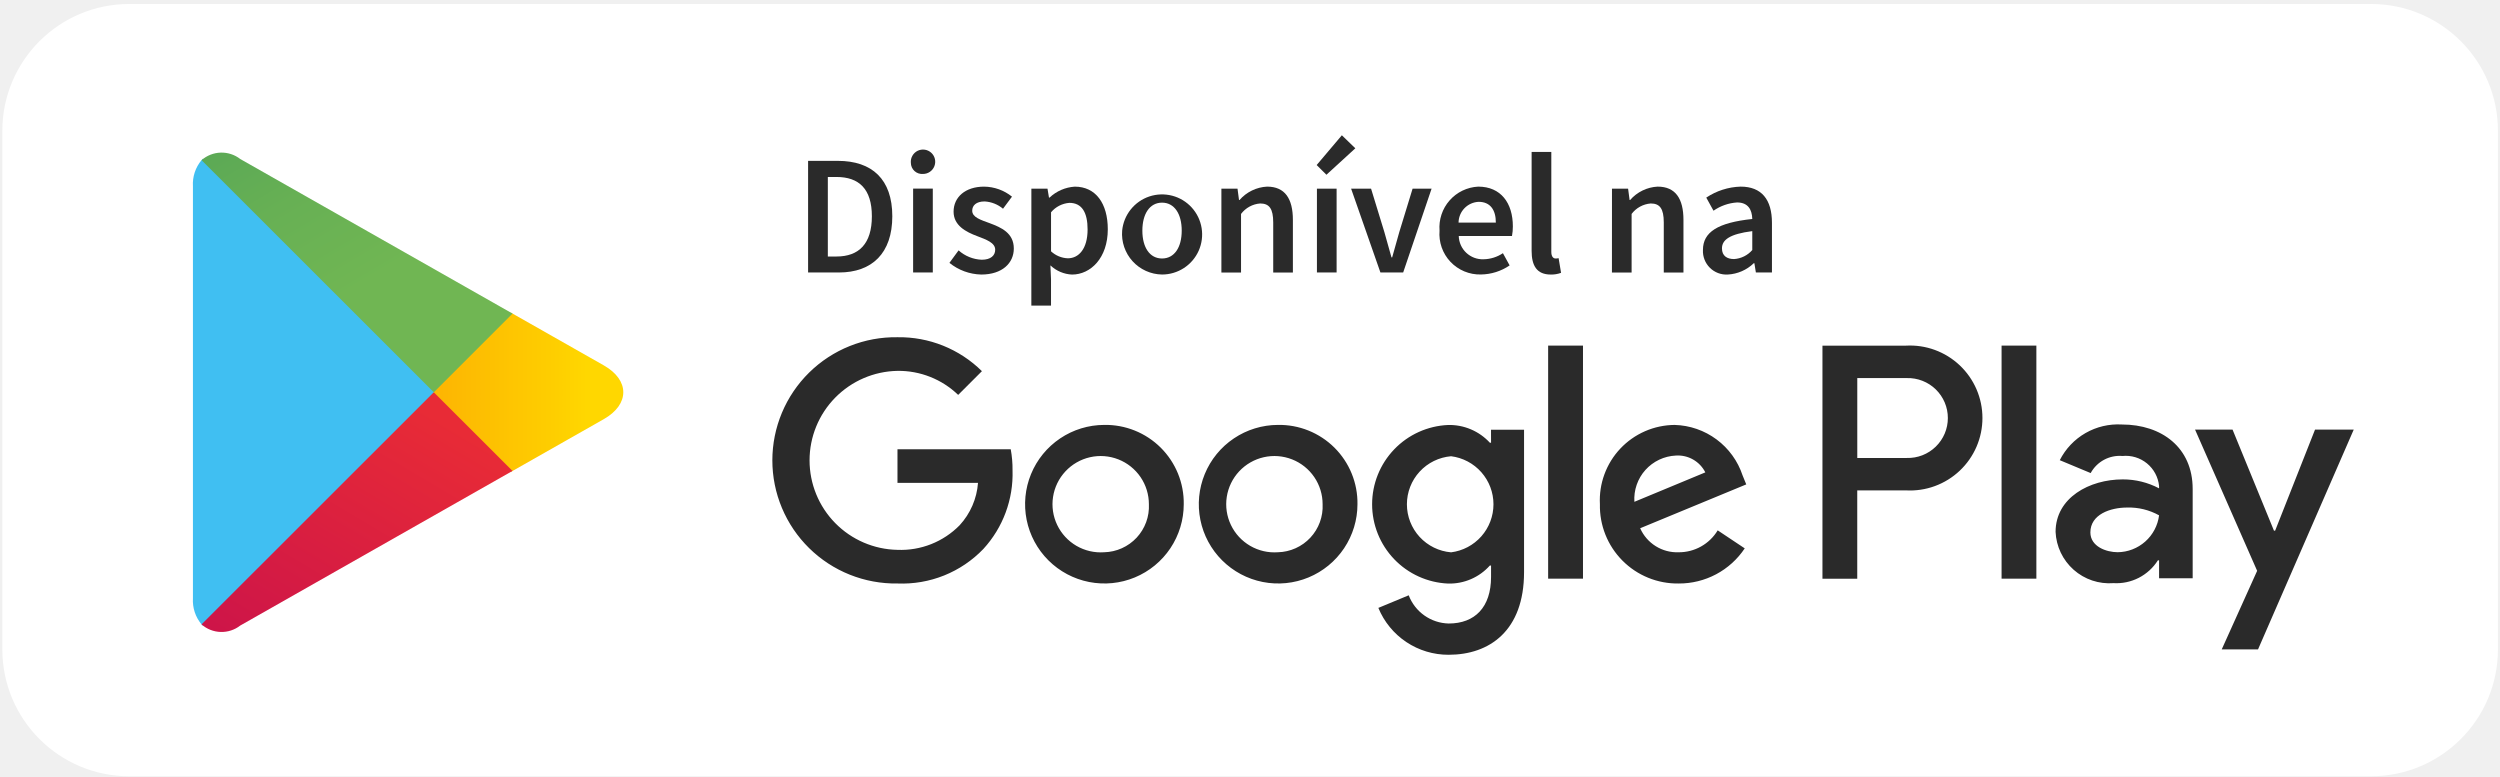
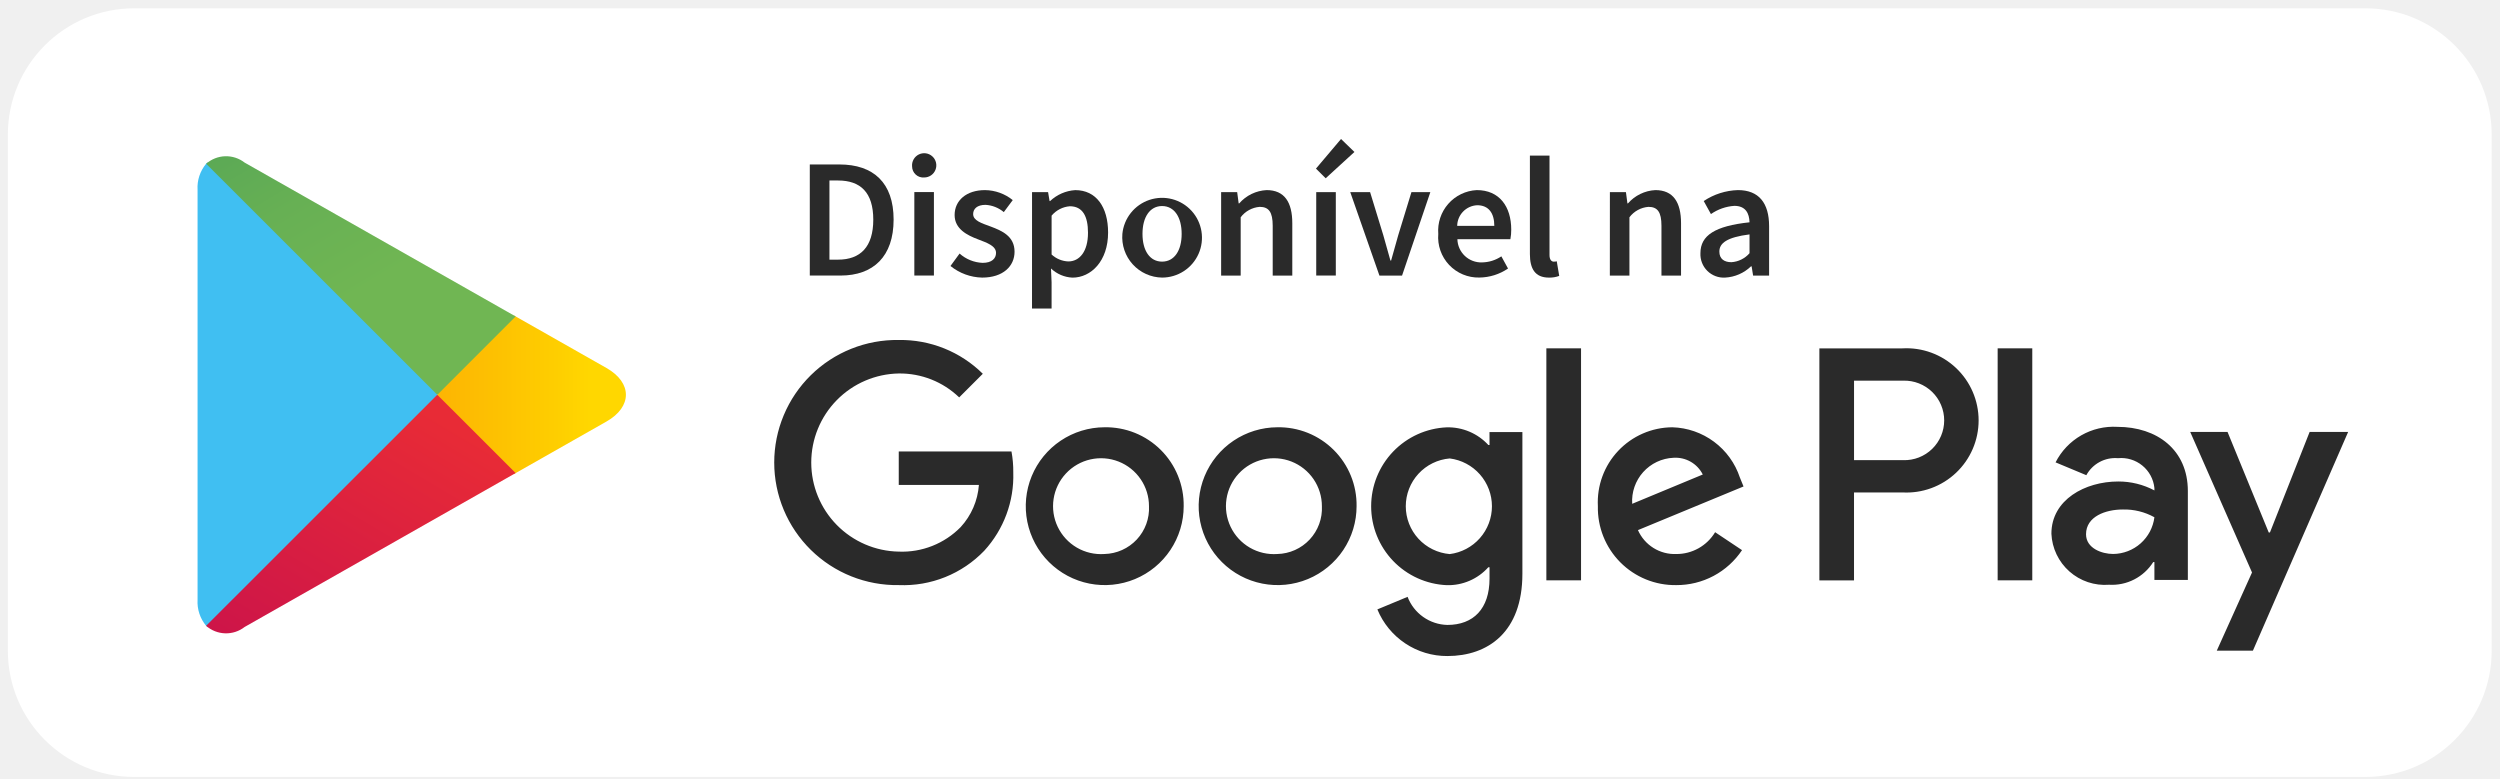
- <svg xmlns="http://www.w3.org/2000/svg" width="219" height="68" viewBox="0 0 219 68" fill="none">
-   <path d="M207.698 0.349H11.326C5.184 0.349 0.205 5.325 0.205 11.463V56.885C0.205 63.023 5.184 68 11.326 68H207.698C213.84 68 218.819 63.023 218.819 56.885V11.463C218.819 5.325 213.84 0.349 207.698 0.349Z" fill="white" />
-   <path d="M111.939 37.222C110.565 37.227 109.224 37.639 108.085 38.406C106.945 39.172 106.059 40.258 105.537 41.528C105.015 42.798 104.881 44.193 105.152 45.539C105.423 46.885 106.087 48.12 107.06 49.088C108.033 50.057 109.271 50.716 110.619 50.982C111.966 51.248 113.362 51.109 114.63 50.582C115.899 50.056 116.982 49.166 117.745 48.024C118.507 46.882 118.914 45.541 118.914 44.168C118.928 43.25 118.756 42.339 118.41 41.488C118.064 40.638 117.55 39.865 116.9 39.217C116.249 38.569 115.474 38.059 114.622 37.716C113.77 37.373 112.857 37.205 111.939 37.222ZM111.939 48.378C111.093 48.438 110.248 48.242 109.515 47.816C108.783 47.39 108.195 46.753 107.829 45.989C107.463 45.224 107.336 44.367 107.465 43.529C107.593 42.692 107.971 41.912 108.548 41.292C109.126 40.672 109.878 40.24 110.705 40.052C111.532 39.865 112.396 39.931 113.185 40.241C113.974 40.551 114.651 41.092 115.129 41.792C115.606 42.493 115.861 43.321 115.861 44.168C115.887 44.703 115.805 45.239 115.621 45.742C115.437 46.245 115.153 46.707 114.788 47.099C114.422 47.492 113.982 47.807 113.493 48.026C113.003 48.246 112.475 48.365 111.939 48.378ZM96.721 37.222C95.347 37.227 94.006 37.639 92.867 38.406C91.728 39.172 90.841 40.258 90.319 41.528C89.797 42.798 89.663 44.193 89.934 45.539C90.205 46.885 90.869 48.12 91.842 49.088C92.815 50.057 94.053 50.716 95.401 50.982C96.748 51.248 98.144 51.109 99.412 50.582C100.681 50.056 101.764 49.166 102.527 48.024C103.289 46.882 103.696 45.541 103.696 44.168C103.71 43.25 103.538 42.339 103.192 41.488C102.846 40.638 102.332 39.865 101.682 39.217C101.031 38.569 100.256 38.059 99.404 37.716C98.552 37.373 97.639 37.205 96.721 37.222ZM96.721 48.378C95.875 48.438 95.031 48.242 94.297 47.816C93.565 47.39 92.977 46.753 92.611 45.989C92.245 45.224 92.118 44.367 92.247 43.529C92.375 42.692 92.753 41.912 93.331 41.292C93.909 40.672 94.66 40.24 95.487 40.052C96.314 39.865 97.178 39.931 97.967 40.241C98.756 40.551 99.433 41.092 99.911 41.792C100.388 42.493 100.643 43.321 100.643 44.168C100.669 44.703 100.587 45.239 100.403 45.742C100.218 46.245 99.935 46.707 99.57 47.099C99.204 47.491 98.764 47.806 98.274 48.026C97.785 48.246 97.257 48.365 96.721 48.378ZM78.619 39.353V42.3H85.673C85.571 43.682 85.005 44.989 84.067 46.01C83.36 46.73 82.51 47.294 81.572 47.666C80.633 48.037 79.627 48.208 78.619 48.167C76.563 48.129 74.604 47.287 73.164 45.821C71.724 44.355 70.917 42.382 70.917 40.327C70.917 38.273 71.724 36.3 73.164 34.834C74.604 33.368 76.563 32.525 78.619 32.488C80.599 32.462 82.51 33.218 83.936 34.593L86.016 32.514C85.043 31.551 83.888 30.793 82.618 30.282C81.348 29.771 79.989 29.52 78.62 29.541C77.189 29.519 75.767 29.781 74.438 30.313C73.109 30.845 71.899 31.636 70.879 32.64C69.859 33.644 69.049 34.84 68.496 36.16C67.943 37.48 67.658 38.897 67.658 40.327C67.658 41.758 67.943 43.175 68.496 44.494C69.049 45.814 69.859 47.011 70.879 48.014C71.899 49.018 73.109 49.809 74.438 50.341C75.767 50.873 77.189 51.136 78.62 51.114C80.017 51.171 81.41 50.931 82.708 50.41C84.005 49.888 85.176 49.097 86.144 48.088C87.864 46.213 88.781 43.739 88.698 41.197C88.705 40.579 88.652 39.962 88.54 39.355L78.619 39.353ZM152.649 41.643C152.232 40.385 151.437 39.286 150.372 38.495C149.308 37.705 148.026 37.261 146.701 37.224C145.808 37.23 144.926 37.417 144.108 37.773C143.29 38.13 142.552 38.648 141.94 39.297C141.328 39.946 140.854 40.713 140.547 41.55C140.239 42.388 140.105 43.279 140.152 44.169C140.132 45.082 140.296 45.99 140.635 46.839C140.973 47.687 141.48 48.458 142.124 49.107C142.768 49.755 143.535 50.267 144.382 50.612C145.228 50.957 146.135 51.128 147.049 51.115C148.194 51.121 149.322 50.843 150.333 50.306C151.343 49.769 152.205 48.989 152.839 48.037L150.471 46.459C150.116 47.048 149.614 47.535 149.014 47.871C148.414 48.208 147.737 48.383 147.049 48.379C146.341 48.406 145.641 48.22 145.04 47.844C144.439 47.469 143.965 46.922 143.679 46.274L152.972 42.434L152.649 41.643ZM143.172 43.959C143.139 43.453 143.208 42.946 143.374 42.467C143.539 41.988 143.799 41.547 144.137 41.17C144.476 40.793 144.886 40.487 145.344 40.27C145.802 40.053 146.299 39.93 146.805 39.907C147.333 39.872 147.858 39.993 148.317 40.255C148.776 40.517 149.148 40.908 149.386 41.38L143.172 43.959ZM135.617 50.693H138.67V30.273H135.617V50.693ZM130.616 38.781H130.511C130.047 38.277 129.48 37.878 128.849 37.61C128.218 37.342 127.537 37.212 126.851 37.229C125.06 37.307 123.369 38.072 122.129 39.366C120.889 40.66 120.197 42.383 120.197 44.175C120.197 45.966 120.889 47.688 122.129 48.983C123.369 50.277 125.06 51.042 126.851 51.12C127.539 51.139 128.223 51.007 128.855 50.734C129.487 50.462 130.052 50.054 130.511 49.541H130.616V50.541C130.616 53.199 129.194 54.62 126.904 54.62C126.14 54.602 125.4 54.357 124.777 53.917C124.153 53.477 123.675 52.861 123.403 52.148L120.744 53.252C121.245 54.471 122.098 55.513 123.195 56.244C124.291 56.976 125.581 57.363 126.9 57.358C130.479 57.358 133.507 55.253 133.507 50.123V37.644H130.612L130.616 38.781ZM127.115 48.384C126.059 48.295 125.076 47.813 124.359 47.033C123.642 46.254 123.245 45.234 123.245 44.175C123.245 43.117 123.642 42.096 124.359 41.317C125.076 40.537 126.059 40.055 127.115 39.966C128.14 40.095 129.083 40.594 129.767 41.369C130.451 42.144 130.828 43.142 130.828 44.175C130.828 45.208 130.451 46.206 129.767 46.981C129.083 47.756 128.14 48.255 127.115 48.384ZM166.956 30.278H159.647V50.699H162.695V42.958H166.956C167.819 43.006 168.682 42.878 169.493 42.581C170.305 42.284 171.047 41.825 171.675 41.231C172.303 40.638 172.803 39.923 173.144 39.13C173.486 38.336 173.662 37.482 173.662 36.618C173.662 35.755 173.486 34.9 173.144 34.107C172.803 33.314 172.303 32.598 171.675 32.005C171.047 31.412 170.305 30.952 169.493 30.655C168.682 30.358 167.819 30.23 166.956 30.278ZM167.034 40.118H162.698V33.12H167.034C167.502 33.107 167.968 33.188 168.404 33.358C168.84 33.528 169.237 33.784 169.572 34.11C169.908 34.436 170.174 34.826 170.357 35.257C170.539 35.688 170.632 36.151 170.632 36.619C170.632 37.087 170.539 37.55 170.357 37.98C170.174 38.411 169.908 38.801 169.572 39.127C169.237 39.454 168.84 39.709 168.404 39.88C167.968 40.05 167.502 40.131 167.034 40.118ZM185.876 37.186C184.763 37.121 183.656 37.382 182.689 37.937C181.723 38.492 180.94 39.318 180.436 40.312L183.143 41.441C183.411 40.948 183.818 40.544 184.313 40.278C184.807 40.012 185.369 39.896 185.929 39.944C186.702 39.868 187.474 40.102 188.075 40.594C188.676 41.087 189.057 41.797 189.135 42.57V42.78C188.156 42.261 187.063 41.992 185.955 41.995C183.038 41.995 180.069 43.597 180.069 46.592C180.097 47.224 180.251 47.843 180.523 48.413C180.795 48.983 181.18 49.493 181.653 49.912C182.126 50.331 182.679 50.651 183.278 50.852C183.878 51.053 184.511 51.132 185.142 51.083C185.909 51.128 186.675 50.967 187.359 50.616C188.042 50.265 188.62 49.737 189.03 49.087H189.135V50.658H192.078V42.831C192.077 39.208 189.369 37.186 185.874 37.186H185.876ZM185.508 48.374C184.51 48.374 183.117 47.875 183.117 46.639C183.117 45.069 184.851 44.46 186.349 44.46C187.322 44.434 188.284 44.67 189.135 45.143C189.023 46.029 188.594 46.844 187.926 47.438C187.259 48.032 186.399 48.365 185.506 48.374H185.508ZM202.797 37.632L199.303 46.484H199.198L195.571 37.632H192.286L197.726 50.004L194.624 56.885H197.804L206.187 37.633L202.797 37.632ZM175.338 50.693H178.386V30.273H175.338V50.693Z" fill="#2A2A2A" />
-   <path d="M17.656 14.027C17.12 14.666 16.85 15.487 16.901 16.32V52.406C16.85 53.238 17.121 54.058 17.656 54.698L17.777 54.816L38.003 34.6V34.124L17.777 13.905L17.656 14.027Z" fill="#40BFF2" />
-   <path d="M44.747 41.342L38.006 34.6V34.124L44.748 27.384L44.9 27.47L52.89 32.006C55.171 33.302 55.171 35.421 52.89 36.718L44.9 41.254L44.747 41.342Z" fill="url(#paint0_linear_2525_21905)" />
-   <path d="M44.895 41.254L37.999 34.362L17.652 54.697C18.117 55.107 18.711 55.342 19.33 55.36C19.95 55.378 20.556 55.18 21.045 54.798L44.894 41.254" fill="url(#paint1_linear_2525_21905)" />
-   <path d="M44.898 27.47L21.049 13.931C20.56 13.55 19.954 13.351 19.334 13.369C18.715 13.387 18.121 13.621 17.656 14.03L38.003 34.366L44.898 27.47Z" fill="url(#paint2_linear_2525_21905)" />
-   <path d="M70.789 14.092H73.397C76.395 14.092 78.166 15.707 78.166 18.943C78.166 22.179 76.395 23.87 73.487 23.87H70.789V14.092ZM73.278 22.47C75.242 22.47 76.376 21.351 76.376 18.948C76.376 16.546 75.245 15.503 73.278 15.503H72.518V22.47H73.278Z" fill="#2A2A2A" />
-   <path d="M79.791 14.262C79.772 14.048 79.819 13.833 79.925 13.646C80.03 13.458 80.19 13.307 80.383 13.211C80.576 13.116 80.794 13.082 81.007 13.112C81.22 13.143 81.419 13.237 81.578 13.382C81.737 13.527 81.848 13.717 81.897 13.927C81.946 14.137 81.93 14.356 81.852 14.557C81.774 14.757 81.637 14.93 81.459 15.051C81.282 15.173 81.071 15.238 80.856 15.238C80.721 15.249 80.585 15.232 80.457 15.188C80.328 15.144 80.21 15.074 80.11 14.983C80.01 14.891 79.93 14.78 79.875 14.656C79.82 14.532 79.792 14.398 79.791 14.262ZM79.989 16.523H81.713V23.867H79.989V16.523Z" fill="#2A2A2A" />
-   <path d="M83.17 23.027L83.972 21.933C84.532 22.433 85.249 22.723 86 22.753C86.802 22.753 87.179 22.376 87.179 21.874C87.179 21.259 86.384 20.983 85.599 20.684C84.635 20.322 83.534 19.768 83.534 18.543C83.534 17.269 84.562 16.349 86.209 16.349C87.098 16.36 87.958 16.669 88.65 17.227L87.864 18.285C87.41 17.904 86.846 17.68 86.254 17.646C85.516 17.646 85.166 17.998 85.166 18.459C85.166 19.039 85.907 19.26 86.704 19.553C87.698 19.925 88.81 20.403 88.81 21.772C88.81 23.034 87.81 24.05 85.956 24.05C84.939 24.026 83.96 23.667 83.17 23.027Z" fill="#2A2A2A" />
-   <path d="M90.348 16.527H91.76L91.891 17.312H91.938C92.541 16.743 93.325 16.402 94.153 16.35C95.987 16.35 97.043 17.821 97.043 20.087C97.043 22.599 95.54 24.052 93.907 24.052C93.2 24.02 92.528 23.734 92.016 23.246L92.069 24.466V26.77H90.346L90.348 16.527ZM95.273 20.103C95.273 18.637 94.795 17.77 93.675 17.77C93.366 17.794 93.065 17.88 92.789 18.021C92.514 18.163 92.269 18.359 92.071 18.596V22.017C92.472 22.389 92.994 22.606 93.541 22.627C94.525 22.627 95.273 21.764 95.273 20.103Z" fill="#2A2A2A" />
-   <path d="M98.301 20.204C98.366 19.527 98.626 18.884 99.05 18.352C99.474 17.82 100.043 17.423 100.688 17.208C101.334 16.994 102.028 16.972 102.686 17.144C103.344 17.316 103.938 17.676 104.395 18.179C104.853 18.682 105.154 19.307 105.262 19.979C105.371 20.65 105.282 21.338 105.007 21.96C104.731 22.581 104.281 23.11 103.711 23.48C103.141 23.851 102.475 24.048 101.795 24.048C101.308 24.041 100.828 23.934 100.384 23.733C99.94 23.533 99.541 23.244 99.214 22.883C98.886 22.523 98.636 22.099 98.479 21.638C98.322 21.177 98.261 20.689 98.301 20.204ZM103.519 20.204C103.519 18.732 102.873 17.752 101.795 17.752C100.717 17.752 100.071 18.732 100.071 20.204C100.071 21.675 100.718 22.644 101.795 22.644C102.872 22.644 103.519 21.675 103.519 20.204Z" fill="#2A2A2A" />
-   <path d="M106.994 16.527H108.406L108.537 17.519H108.584C108.887 17.172 109.257 16.89 109.671 16.688C110.086 16.487 110.536 16.371 110.997 16.348C112.568 16.348 113.257 17.412 113.257 19.265V23.871H111.534V19.487C111.534 18.278 111.187 17.824 110.39 17.824C110.062 17.849 109.743 17.943 109.454 18.101C109.165 18.259 108.913 18.477 108.715 18.741V23.872H106.994V16.527Z" fill="#2A2A2A" />
-   <path d="M115.34 14.457L117.547 11.85L118.726 12.992L116.195 15.308L115.34 14.457ZM115.363 16.527H117.087V23.87H115.363V16.527Z" fill="#2A2A2A" />
-   <path d="M118.357 16.527H120.105L121.272 20.336C121.475 21.06 121.689 21.813 121.894 22.548H121.954C122.157 21.813 122.373 21.06 122.576 20.336L123.743 16.527H125.407L122.918 23.87H120.925L118.357 16.527Z" fill="#2A2A2A" />
-   <path d="M126.104 20.204C126.066 19.727 126.124 19.247 126.275 18.793C126.425 18.339 126.666 17.919 126.982 17.56C127.297 17.2 127.682 16.907 128.113 16.699C128.545 16.491 129.013 16.372 129.491 16.348C131.478 16.348 132.526 17.788 132.526 19.834C132.527 20.115 132.502 20.395 132.45 20.671H127.786C127.793 20.948 127.855 21.221 127.968 21.473C128.081 21.726 128.242 21.954 128.444 22.143C128.646 22.333 128.883 22.481 129.142 22.579C129.401 22.676 129.677 22.722 129.954 22.712C130.561 22.703 131.152 22.518 131.656 22.179L132.243 23.25C131.501 23.758 130.624 24.034 129.724 24.045C129.227 24.057 128.732 23.964 128.272 23.772C127.813 23.58 127.399 23.294 127.057 22.932C126.715 22.569 126.454 22.139 126.29 21.669C126.126 21.199 126.063 20.7 126.104 20.204ZM131.036 19.498C131.036 18.369 130.533 17.68 129.528 17.68C129.058 17.702 128.614 17.902 128.287 18.24C127.96 18.578 127.775 19.028 127.769 19.498H131.036Z" fill="#2A2A2A" />
-   <path d="M134.17 21.98V13.309H135.895V22.07C135.895 22.495 136.086 22.645 136.266 22.645C136.356 22.647 136.446 22.637 136.534 22.615L136.749 23.9C136.458 24.008 136.15 24.059 135.84 24.05C134.618 24.05 134.17 23.26 134.17 21.98Z" fill="#2A2A2A" />
-   <path d="M141.209 16.527H142.621L142.752 17.519H142.799C143.102 17.172 143.471 16.89 143.885 16.688C144.3 16.487 144.75 16.371 145.21 16.348C146.782 16.348 147.471 17.412 147.471 19.265V23.871H145.747V19.487C145.747 18.278 145.401 17.824 144.604 17.824C144.275 17.849 143.956 17.944 143.667 18.102C143.378 18.26 143.127 18.477 142.929 18.741V23.872H141.205L141.209 16.527Z" fill="#2A2A2A" />
-   <path d="M149.178 21.898C149.178 20.327 150.481 19.505 153.5 19.183C153.477 18.398 153.16 17.735 152.167 17.735C151.426 17.783 150.712 18.034 150.103 18.459L149.469 17.31C150.363 16.713 151.407 16.379 152.481 16.348C154.315 16.348 155.223 17.479 155.223 19.523V23.87H153.815L153.684 23.058H153.631C153.016 23.652 152.206 24.005 151.351 24.05C151.063 24.066 150.775 24.022 150.505 23.92C150.235 23.818 149.99 23.66 149.785 23.457C149.58 23.255 149.42 23.011 149.316 22.742C149.211 22.474 149.164 22.186 149.178 21.898ZM153.5 21.898V20.247C151.508 20.5 150.844 21.018 150.844 21.76C150.844 22.415 151.288 22.694 151.904 22.694C152.209 22.674 152.507 22.594 152.781 22.458C153.055 22.322 153.3 22.134 153.5 21.903V21.898Z" fill="#2A2A2A" />
+ <svg xmlns="http://www.w3.org/2000/svg" width="228" height="71" viewBox="0 0 228 71" fill="none">
+   <path d="M215.718 0.758H12.24C5.876 0.758 0.717 5.915 0.717 12.275V59.341C0.717 65.701 5.876 70.858 12.24 70.858H215.718C222.082 70.858 227.242 65.701 227.242 59.341V12.275C227.242 5.915 222.082 0.758 215.718 0.758Z" fill="white" />
+   <path d="M116.492 38.967C115.069 38.972 113.68 39.399 112.499 40.193C111.318 40.987 110.4 42.113 109.859 43.428C109.318 44.744 109.179 46.19 109.46 47.584C109.741 48.978 110.429 50.258 111.437 51.262C112.445 52.266 113.728 52.949 115.124 53.224C116.521 53.5 117.967 53.356 119.281 52.81C120.595 52.265 121.719 51.342 122.509 50.159C123.299 48.976 123.72 47.586 123.72 46.164C123.734 45.212 123.557 44.268 123.198 43.387C122.839 42.505 122.307 41.705 121.633 41.034C120.958 40.362 120.156 39.833 119.273 39.478C118.389 39.123 117.444 38.949 116.492 38.967ZM116.492 50.526C115.616 50.588 114.741 50.385 113.981 49.944C113.222 49.502 112.613 48.843 112.234 48.05C111.855 47.258 111.723 46.37 111.856 45.502C111.989 44.634 112.381 43.826 112.979 43.184C113.578 42.541 114.357 42.093 115.214 41.899C116.07 41.705 116.966 41.773 117.784 42.094C118.601 42.416 119.303 42.976 119.798 43.702C120.292 44.428 120.557 45.285 120.557 46.164C120.584 46.718 120.499 47.273 120.308 47.795C120.117 48.316 119.823 48.794 119.445 49.201C119.066 49.608 118.609 49.934 118.102 50.162C117.595 50.389 117.048 50.513 116.492 50.526ZM100.724 38.967C99.3 38.972 97.911 39.399 96.73 40.193C95.55 40.987 94.631 42.113 94.09 43.428C93.549 44.744 93.41 46.19 93.691 47.584C93.972 48.978 94.66 50.258 95.668 51.262C96.677 52.266 97.96 52.949 99.356 53.224C100.752 53.5 102.198 53.356 103.513 52.81C104.827 52.265 105.95 51.342 106.74 50.159C107.53 48.976 107.952 47.586 107.952 46.164C107.966 45.212 107.788 44.268 107.429 43.387C107.071 42.505 106.538 41.705 105.864 41.034C105.19 40.362 104.387 39.833 103.504 39.478C102.621 39.123 101.675 38.949 100.724 38.967ZM100.724 50.526C99.847 50.588 98.972 50.385 98.213 49.944C97.453 49.502 96.844 48.843 96.465 48.05C96.086 47.258 95.955 46.37 96.088 45.502C96.221 44.634 96.612 43.826 97.211 43.184C97.81 42.541 98.588 42.093 99.445 41.899C100.302 41.705 101.197 41.773 102.015 42.094C102.833 42.416 103.534 42.976 104.029 43.702C104.524 44.428 104.788 45.285 104.788 46.164C104.815 46.718 104.73 47.273 104.539 47.794C104.348 48.316 104.054 48.794 103.676 49.201C103.297 49.607 102.84 49.934 102.334 50.161C101.827 50.389 101.279 50.513 100.724 50.526ZM81.966 41.175V44.228H89.276C89.17 45.66 88.584 47.014 87.612 48.072C86.88 48.818 85.999 49.403 85.026 49.788C84.054 50.173 83.012 50.35 81.966 50.307C79.837 50.269 77.807 49.395 76.314 47.876C74.822 46.357 73.986 44.313 73.986 42.184C73.986 40.055 74.822 38.011 76.314 36.492C77.807 34.972 79.837 34.099 81.966 34.061C84.019 34.034 85.999 34.818 87.477 36.242L89.632 34.088C88.624 33.09 87.427 32.304 86.111 31.775C84.794 31.246 83.386 30.985 81.968 31.007C80.485 30.984 79.012 31.256 77.635 31.808C76.258 32.359 75.004 33.178 73.947 34.219C72.89 35.259 72.05 36.499 71.478 37.866C70.904 39.234 70.609 40.701 70.609 42.184C70.609 43.666 70.904 45.134 71.478 46.502C72.05 47.869 72.89 49.109 73.947 50.149C75.004 51.19 76.258 52.009 77.635 52.56C79.012 53.112 80.485 53.384 81.968 53.361C83.415 53.42 84.859 53.172 86.203 52.631C87.548 52.091 88.761 51.271 89.765 50.226C91.546 48.282 92.496 45.719 92.411 43.085C92.418 42.445 92.363 41.806 92.247 41.176L81.966 41.175ZM158.676 43.547C158.243 42.244 157.42 41.105 156.317 40.286C155.214 39.467 153.886 39.006 152.512 38.968C151.587 38.974 150.674 39.168 149.826 39.537C148.978 39.907 148.214 40.444 147.58 41.117C146.946 41.789 146.454 42.583 146.136 43.451C145.817 44.319 145.678 45.242 145.726 46.165C145.705 47.111 145.876 48.052 146.227 48.931C146.578 49.81 147.103 50.609 147.77 51.281C148.437 51.953 149.233 52.483 150.109 52.841C150.986 53.199 151.926 53.376 152.873 53.362C154.059 53.368 155.228 53.081 156.276 52.524C157.323 51.967 158.215 51.16 158.873 50.173L156.419 48.537C156.051 49.148 155.531 49.652 154.909 50.001C154.288 50.35 153.586 50.531 152.873 50.527C152.139 50.555 151.414 50.362 150.792 49.973C150.169 49.584 149.678 49.017 149.381 48.346L159.01 44.366L158.676 43.547ZM148.856 45.947C148.822 45.423 148.893 44.897 149.065 44.401C149.237 43.905 149.506 43.448 149.856 43.057C150.207 42.666 150.632 42.349 151.106 42.124C151.581 41.9 152.096 41.772 152.621 41.749C153.167 41.713 153.712 41.838 154.187 42.109C154.663 42.381 155.048 42.786 155.294 43.275L148.856 45.947ZM141.028 52.925H144.191V31.766H141.028V52.925ZM135.845 40.582H135.736C135.256 40.059 134.668 39.646 134.014 39.368C133.361 39.091 132.655 38.956 131.945 38.973C130.089 39.054 128.336 39.847 127.051 41.188C125.767 42.529 125.049 44.314 125.049 46.17C125.049 48.027 125.767 49.812 127.051 51.153C128.336 52.493 130.089 53.287 131.945 53.367C132.658 53.386 133.366 53.25 134.021 52.967C134.676 52.685 135.261 52.263 135.736 51.732H135.845V52.768C135.845 55.521 134.373 56.994 131.999 56.994C131.208 56.975 130.441 56.722 129.795 56.265C129.149 55.809 128.653 55.171 128.371 54.432L125.616 55.577C126.135 56.84 127.019 57.919 128.156 58.677C129.292 59.435 130.629 59.837 131.995 59.831C135.704 59.831 138.842 57.65 138.842 52.334V39.403H135.841L135.845 40.582ZM132.217 50.532C131.124 50.44 130.105 49.94 129.362 49.133C128.619 48.325 128.207 47.268 128.207 46.171C128.207 45.074 128.619 44.017 129.362 43.209C130.105 42.402 131.124 41.902 132.217 41.81C133.28 41.944 134.257 42.461 134.966 43.264C135.674 44.067 136.065 45.1 136.065 46.171C136.065 47.242 135.674 48.275 134.966 49.078C134.257 49.882 133.28 50.398 132.217 50.532ZM173.5 31.771H165.927V52.931H169.086V44.91H173.5C174.394 44.96 175.289 44.827 176.13 44.519C176.971 44.212 177.74 43.736 178.39 43.121C179.041 42.506 179.559 41.765 179.913 40.943C180.267 40.121 180.45 39.236 180.45 38.341C180.45 37.446 180.267 36.56 179.913 35.738C179.559 34.916 179.041 34.175 178.39 33.56C177.74 32.946 176.971 32.47 176.13 32.162C175.289 31.854 174.394 31.721 173.5 31.771ZM173.582 41.967H169.088V34.716H173.582C174.067 34.703 174.549 34.786 175.001 34.963C175.452 35.139 175.864 35.404 176.212 35.742C176.559 36.08 176.836 36.484 177.024 36.931C177.213 37.377 177.31 37.857 177.31 38.341C177.31 38.826 177.213 39.306 177.024 39.752C176.836 40.199 176.559 40.603 176.212 40.941C175.864 41.279 175.452 41.544 175.001 41.72C174.549 41.896 174.067 41.98 173.582 41.967ZM193.106 38.929C191.952 38.861 190.805 39.132 189.803 39.707C188.802 40.283 187.99 41.138 187.468 42.168L190.273 43.338C190.551 42.827 190.973 42.408 191.485 42.133C191.998 41.857 192.58 41.737 193.16 41.786C193.961 41.708 194.761 41.951 195.384 42.461C196.007 42.971 196.402 43.707 196.482 44.508V44.726C195.467 44.188 194.336 43.909 193.187 43.912C190.165 43.912 187.088 45.572 187.088 48.676C187.117 49.33 187.277 49.971 187.559 50.562C187.841 51.153 188.239 51.682 188.729 52.116C189.22 52.55 189.792 52.881 190.413 53.09C191.034 53.298 191.691 53.38 192.344 53.329C193.14 53.376 193.933 53.209 194.641 52.845C195.35 52.481 195.948 51.934 196.374 51.261H196.482V52.889H199.532V44.779C199.53 41.024 196.725 38.929 193.103 38.929H193.106ZM192.724 50.522C191.69 50.522 190.246 50.005 190.246 48.724C190.246 47.097 192.043 46.466 193.596 46.466C194.604 46.44 195.601 46.684 196.482 47.174C196.366 48.092 195.921 48.937 195.23 49.553C194.538 50.168 193.647 50.512 192.722 50.522H192.724ZM210.639 39.391L207.018 48.563H206.909L203.151 39.391H199.747L205.384 52.21L202.17 59.341H205.465L214.151 39.392L210.639 39.391ZM182.186 52.925H185.344V31.766H182.186V52.925Z" fill="#2A2A2A" />
+   <path d="M18.801 14.931C18.246 15.594 17.965 16.445 18.018 17.308V54.699C17.966 55.562 18.246 56.412 18.801 57.074L18.926 57.196L39.884 36.25V35.756L18.926 14.805L18.801 14.931Z" fill="#40BFF2" />
+   <path d="M46.872 43.235L39.887 36.249V35.756L46.873 28.772L47.031 28.861L55.309 33.561C57.673 34.904 57.673 37.1 55.309 38.444L47.031 43.144L46.872 43.235Z" fill="url(#paint0_linear_2525_20495)" />
+   <path d="M47.026 43.144L39.88 36.002L18.797 57.074C19.279 57.498 19.894 57.741 20.535 57.76C21.177 57.779 21.806 57.574 22.312 57.178L47.024 43.144" fill="url(#paint1_linear_2525_20495)" />
+   <path d="M47.028 28.861L22.316 14.832C21.81 14.437 21.182 14.231 20.54 14.249C19.898 14.268 19.283 14.511 18.801 14.935L39.884 36.007L47.028 28.861Z" fill="url(#paint2_linear_2525_20495)" />
+   <path d="M73.853 14.999H76.556C79.662 14.999 81.497 16.673 81.497 20.026C81.497 23.379 79.662 25.131 76.649 25.131H73.853V14.999ZM76.432 23.68C78.468 23.68 79.643 22.52 79.643 20.032C79.643 17.543 78.471 16.461 76.432 16.461H75.645V23.68H76.432Z" fill="#2A2A2A" />
+   <path d="M83.182 15.176C83.162 14.954 83.211 14.731 83.32 14.537C83.43 14.342 83.595 14.185 83.795 14.087C83.996 13.988 84.221 13.952 84.442 13.984C84.663 14.015 84.869 14.113 85.033 14.264C85.198 14.414 85.313 14.611 85.364 14.828C85.414 15.045 85.398 15.273 85.317 15.481C85.237 15.688 85.095 15.867 84.91 15.993C84.726 16.119 84.508 16.186 84.285 16.186C84.145 16.198 84.004 16.18 83.871 16.135C83.738 16.09 83.616 16.017 83.513 15.922C83.409 15.827 83.326 15.712 83.269 15.584C83.212 15.455 83.183 15.316 83.182 15.176ZM83.387 17.518H85.173V25.128H83.387V17.518Z" fill="#2A2A2A" />
+   <path d="M86.684 24.258L87.514 23.124C88.095 23.642 88.838 23.942 89.616 23.973C90.447 23.973 90.838 23.583 90.838 23.063C90.838 22.426 90.014 22.139 89.201 21.83C88.202 21.454 87.061 20.881 87.061 19.611C87.061 18.291 88.126 17.338 89.832 17.338C90.754 17.349 91.645 17.669 92.362 18.248L91.547 19.344C91.077 18.95 90.492 18.717 89.88 18.682C89.114 18.682 88.752 19.047 88.752 19.524C88.752 20.125 89.52 20.354 90.345 20.658C91.375 21.043 92.527 21.538 92.527 22.957C92.527 24.265 91.492 25.317 89.57 25.317C88.517 25.293 87.502 24.921 86.684 24.258Z" fill="#2A2A2A" />
+   <path d="M94.122 17.522H95.585L95.721 18.336H95.769C96.394 17.746 97.206 17.393 98.064 17.339C99.964 17.339 101.058 18.864 101.058 21.212C101.058 23.814 99.502 25.32 97.809 25.32C97.077 25.287 96.381 24.99 95.85 24.484L95.905 25.749V28.136H94.119L94.122 17.522ZM99.225 21.228C99.225 19.709 98.729 18.811 97.569 18.811C97.249 18.835 96.937 18.924 96.651 19.071C96.366 19.218 96.113 19.42 95.906 19.666V23.211C96.323 23.597 96.863 23.821 97.431 23.843C98.45 23.843 99.225 22.949 99.225 21.228Z" fill="#2A2A2A" />
+   <path d="M102.36 21.332C102.427 20.631 102.697 19.964 103.136 19.413C103.575 18.862 104.165 18.451 104.834 18.228C105.503 18.006 106.222 17.983 106.904 18.161C107.586 18.34 108.201 18.713 108.675 19.234C109.149 19.756 109.461 20.403 109.573 21.099C109.686 21.794 109.594 22.507 109.309 23.151C109.023 23.796 108.557 24.343 107.966 24.727C107.375 25.111 106.685 25.316 105.981 25.316C105.476 25.308 104.978 25.197 104.518 24.989C104.058 24.782 103.645 24.482 103.306 24.108C102.967 23.735 102.707 23.296 102.545 22.818C102.382 22.341 102.319 21.835 102.36 21.332ZM107.767 21.332C107.767 19.807 107.097 18.791 105.981 18.791C104.864 18.791 104.195 19.807 104.195 21.332C104.195 22.857 104.865 23.86 105.981 23.86C107.096 23.86 107.767 22.857 107.767 21.332Z" fill="#2A2A2A" />
+   <path d="M111.367 17.522H112.83L112.966 18.55H113.015C113.329 18.191 113.712 17.898 114.141 17.689C114.571 17.481 115.038 17.361 115.515 17.337C117.143 17.337 117.857 18.439 117.857 20.36V25.132H116.071V20.589C116.071 19.337 115.711 18.866 114.886 18.866C114.546 18.892 114.215 18.99 113.916 19.154C113.616 19.317 113.355 19.543 113.15 19.816V25.133H111.367V17.522Z" fill="#2A2A2A" />
+   <path d="M120.016 15.378L122.302 12.676L123.524 13.86L120.902 16.259L120.016 15.378ZM120.04 17.522H121.826V25.131H120.04V17.522Z" fill="#2A2A2A" />
+   <path d="M123.143 17.522H124.953L126.162 21.469C126.373 22.22 126.595 22.999 126.807 23.762H126.869C127.08 22.999 127.304 22.22 127.514 21.469L128.723 17.522H130.447L127.868 25.132H125.803L123.143 17.522Z" fill="#2A2A2A" />
+   <path d="M131.171 21.332C131.131 20.838 131.191 20.341 131.348 19.87C131.504 19.4 131.753 18.965 132.08 18.593C132.407 18.22 132.806 17.917 133.253 17.701C133.7 17.485 134.185 17.361 134.681 17.337C136.74 17.337 137.825 18.829 137.825 20.949C137.827 21.24 137.8 21.53 137.747 21.817H132.914C132.921 22.103 132.985 22.386 133.102 22.648C133.219 22.909 133.387 23.145 133.596 23.342C133.804 23.539 134.05 23.692 134.319 23.793C134.587 23.894 134.873 23.941 135.16 23.931C135.789 23.922 136.402 23.73 136.924 23.379L137.532 24.489C136.763 25.015 135.855 25.301 134.922 25.312C134.406 25.325 133.894 25.228 133.417 25.03C132.941 24.831 132.512 24.534 132.158 24.159C131.804 23.783 131.534 23.338 131.364 22.851C131.193 22.364 131.128 21.846 131.171 21.332ZM136.281 20.601C136.281 19.431 135.76 18.717 134.719 18.717C134.232 18.74 133.772 18.947 133.433 19.298C133.094 19.648 132.902 20.114 132.896 20.601H136.281Z" fill="#2A2A2A" />
+   <path d="M139.527 23.173V14.188H141.315V23.266C141.315 23.706 141.513 23.862 141.699 23.862C141.793 23.864 141.886 23.854 141.977 23.831L142.2 25.163C141.899 25.274 141.579 25.327 141.258 25.317C139.992 25.317 139.527 24.499 139.527 23.173Z" fill="#2A2A2A" />
+   <path d="M146.822 17.522H148.285L148.421 18.55H148.47C148.784 18.191 149.166 17.898 149.596 17.69C150.025 17.481 150.492 17.361 150.968 17.337C152.597 17.337 153.311 18.439 153.311 20.36V25.132H151.525V20.589C151.525 19.337 151.167 18.866 150.34 18.866C150 18.892 149.669 18.99 149.37 19.154C149.07 19.318 148.809 19.543 148.604 19.816V25.133H146.818L146.822 17.522Z" fill="#2A2A2A" />
+   <path d="M155.079 23.088C155.079 21.46 156.429 20.608 159.557 20.274C159.533 19.461 159.204 18.774 158.176 18.774C157.408 18.824 156.668 19.084 156.037 19.524L155.38 18.334C156.306 17.715 157.388 17.369 158.501 17.337C160.401 17.337 161.342 18.509 161.342 20.627V25.132H159.883L159.747 24.289H159.693C159.055 24.905 158.216 25.271 157.33 25.317C157.032 25.335 156.733 25.289 156.454 25.183C156.174 25.077 155.92 24.914 155.708 24.704C155.495 24.493 155.329 24.241 155.221 23.962C155.113 23.684 155.064 23.386 155.079 23.088ZM159.557 23.088V21.377C157.493 21.639 156.805 22.176 156.805 22.945C156.805 23.623 157.265 23.912 157.903 23.912C158.219 23.892 158.528 23.809 158.812 23.668C159.096 23.527 159.349 23.332 159.557 23.093V23.088Z" fill="#2A2A2A" />
  <defs>
-     <linearGradient id="paint0_linear_2525_21905" x1="51.415" y1="34.363" x2="11.902" y2="34.363" gradientUnits="userSpaceOnUse">
+     <linearGradient id="paint0_linear_2525_20495" x1="53.781" y1="36.003" x2="12.838" y2="36.003" gradientUnits="userSpaceOnUse">
      <stop stop-color="#FFD700" />
      <stop offset="0.075" stop-color="#FECE00" />
      <stop offset="0.48" stop-color="#FCA704" />
      <stop offset="0.803" stop-color="#FA8E07" />
      <stop offset="1" stop-color="#FA8608" />
    </linearGradient>
-     <linearGradient id="paint1_linear_2525_21905" x1="41.136" y1="38.1" x2="15.147" y2="81.883" gradientUnits="userSpaceOnUse">
+     <linearGradient id="paint1_linear_2525_20495" x1="43.13" y1="39.876" x2="16.201" y2="85.243" gradientUnits="userSpaceOnUse">
      <stop stop-color="#E82B36" />
      <stop offset="1" stop-color="#B4005A" />
    </linearGradient>
-     <linearGradient id="paint2_linear_2525_21905" x1="3.818" y1="-6.707" x2="25.063" y2="29.044" gradientUnits="userSpaceOnUse">
+     <linearGradient id="paint2_linear_2525_20495" x1="4.461" y1="-6.553" x2="26.476" y2="30.492" gradientUnits="userSpaceOnUse">
      <stop stop-color="#2F8E5B" />
      <stop offset="0.39" stop-color="#4EA157" />
      <stop offset="0.768" stop-color="#67B054" />
      <stop offset="1" stop-color="#70B653" />
    </linearGradient>
  </defs>
</svg>
